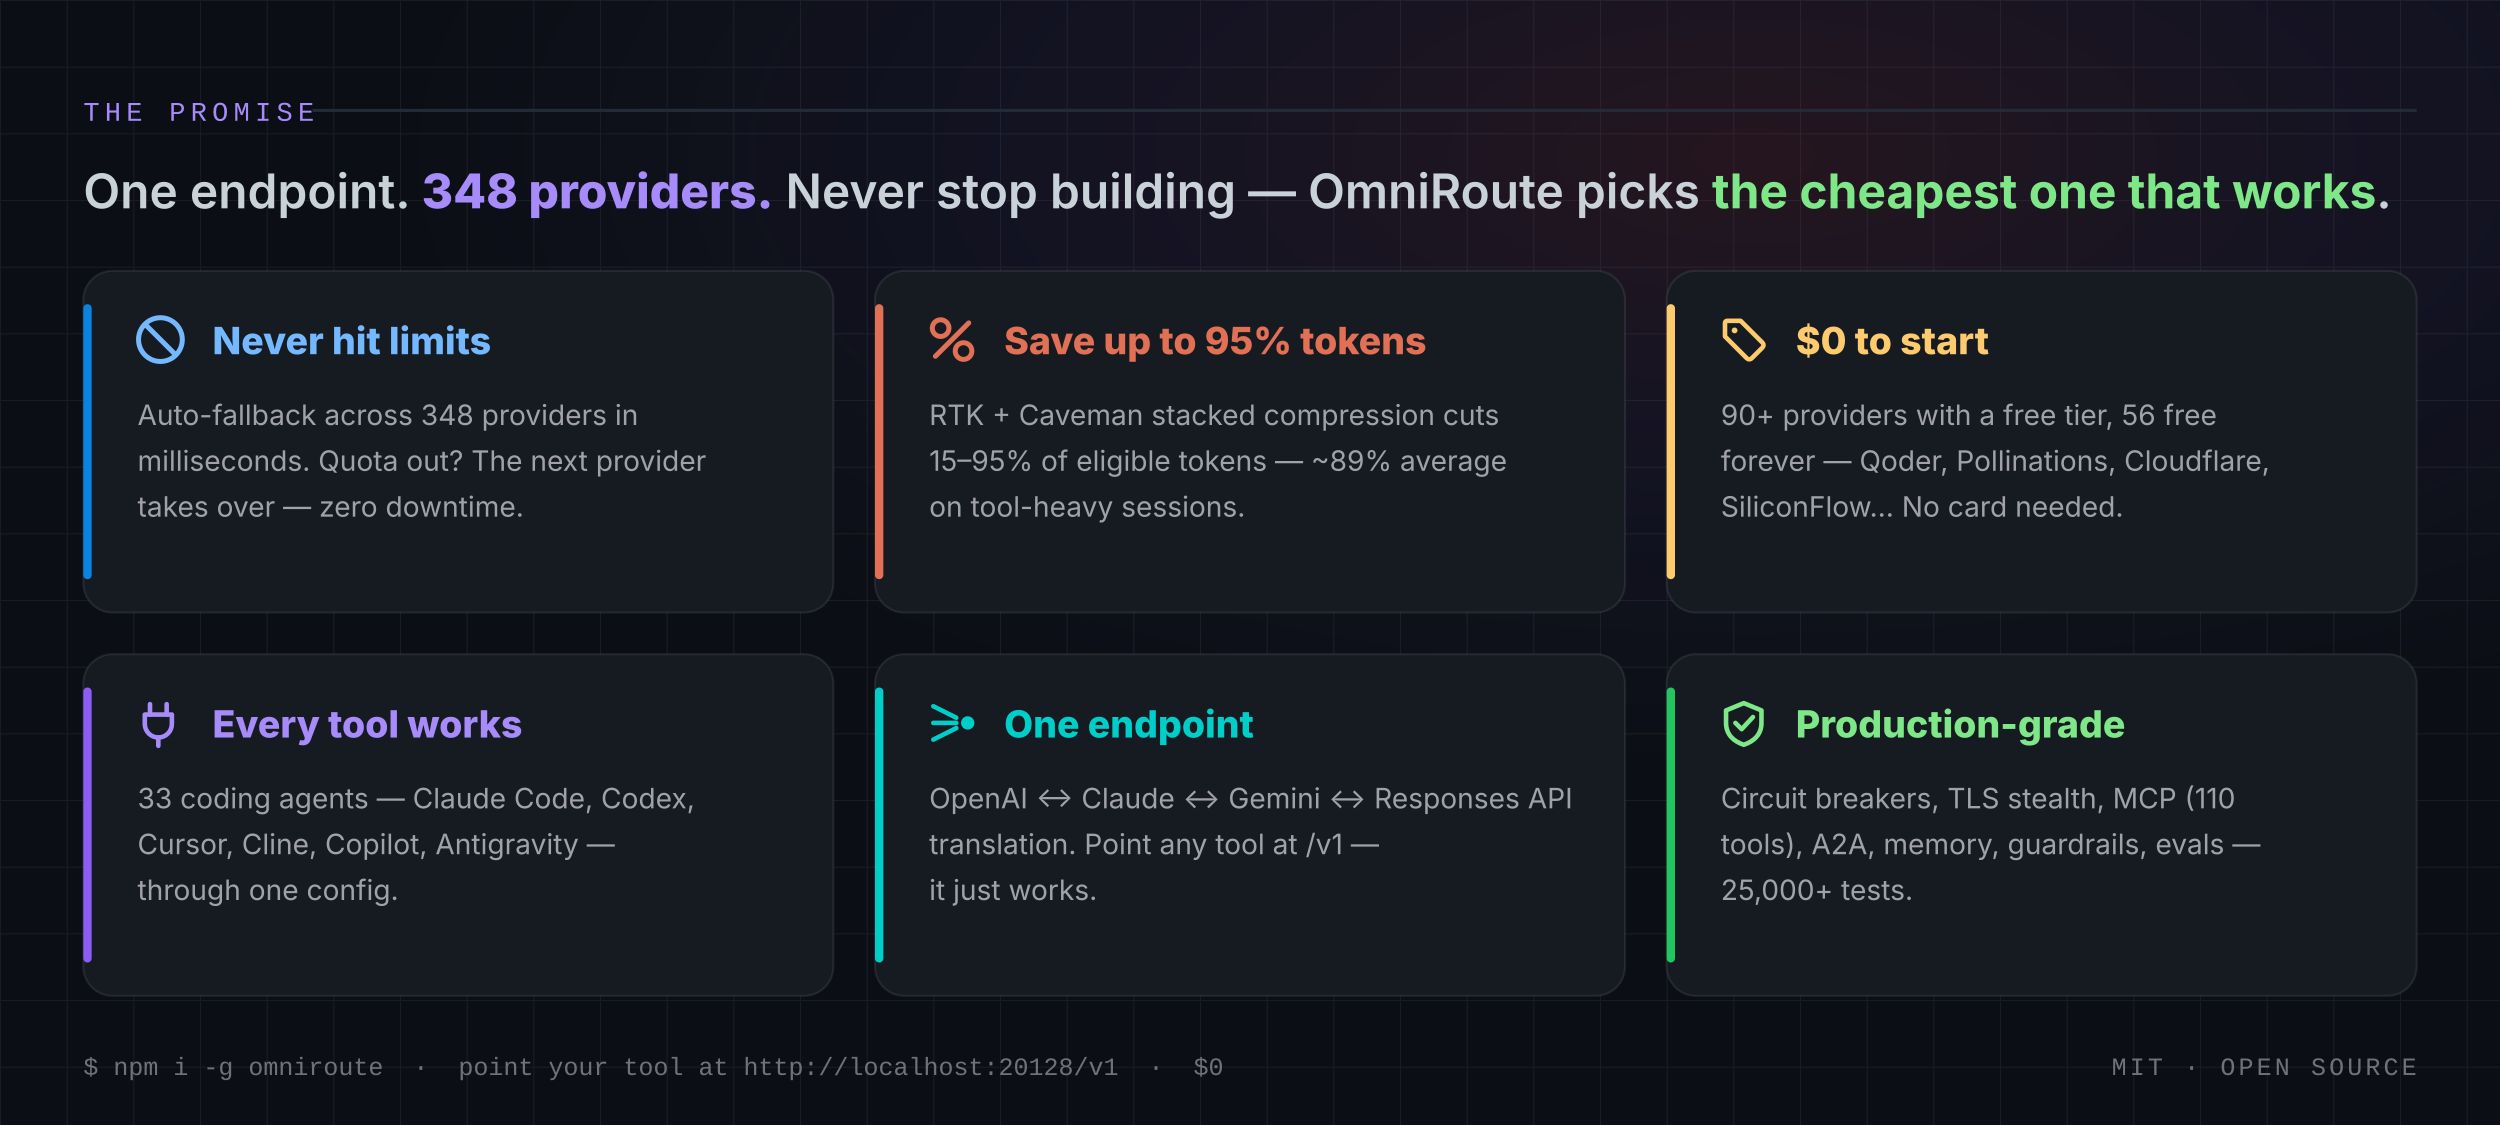
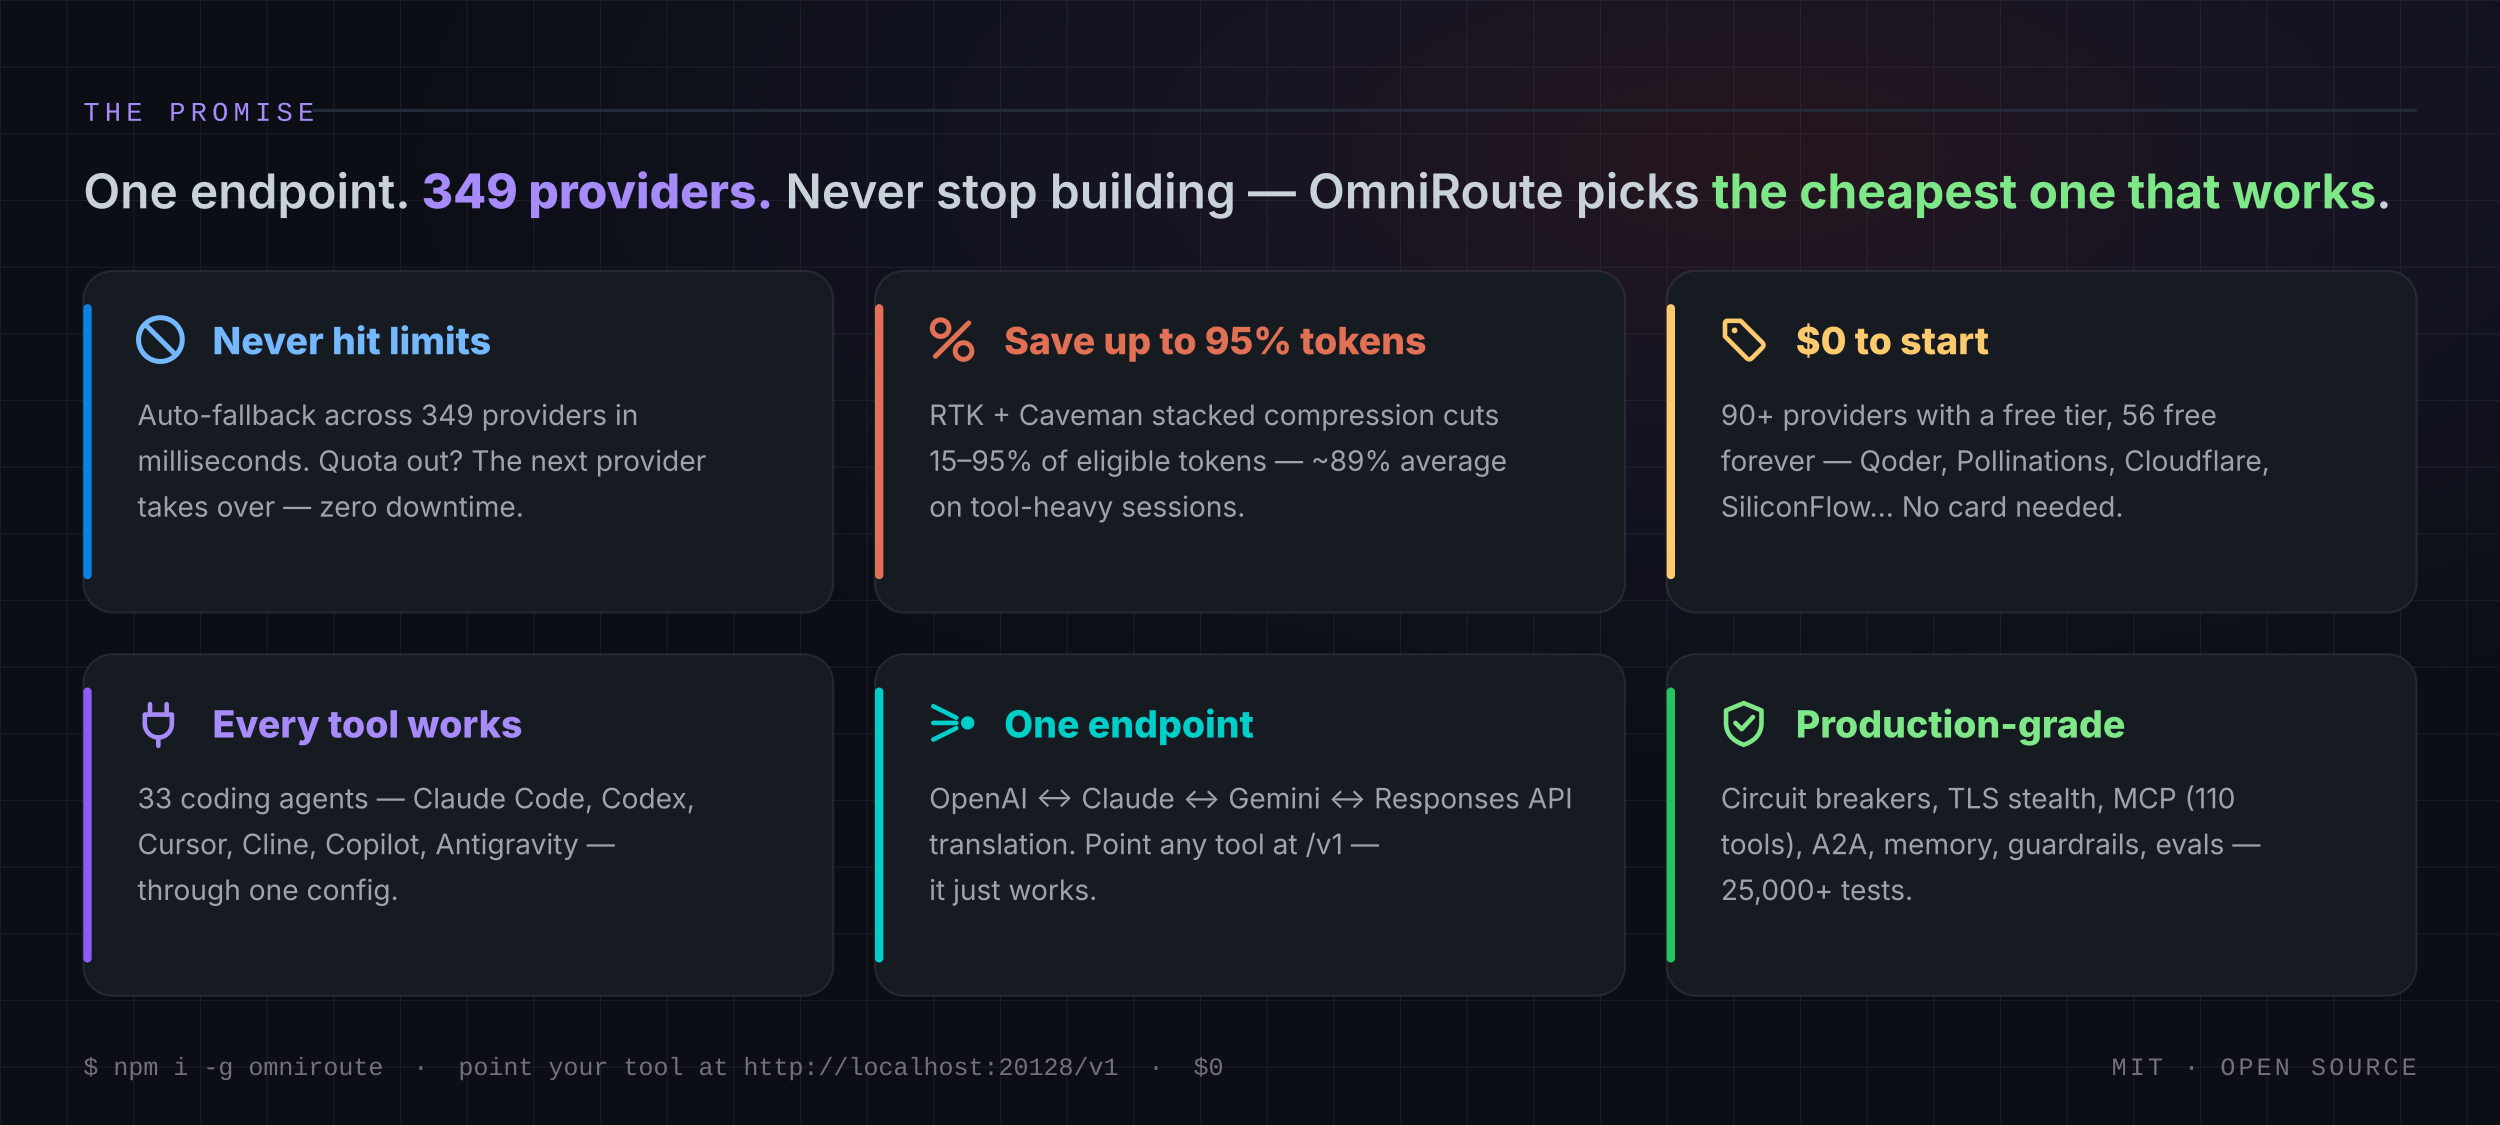
- <svg xmlns="http://www.w3.org/2000/svg" viewBox="0 0 1200 540" role="img" aria-label="The OmniRoute promise: one endpoint, 348 providers — never stop building, OmniRoute picks the cheapest one that works. Six pillars. Never hit limits: auto-fallback across 348 providers in milliseconds, quota out means the next provider takes over with zero downtime. Save up to 95 percent of tokens: RTK plus Caveman stacked compression cuts 15 to 95 percent of eligible tokens, about 89 percent average on tool-heavy sessions. Zero dollars to start: 90+ providers with a free tier, 56 free forever — Qoder, Pollinations, Cloudflare, SiliconFlow — no card needed. Every tool works: 33 coding agents including Claude Code, Codex, Cursor, Cline, Copilot and Antigravity through one config. One endpoint: OpenAI, Claude, Gemini and Responses API translation — point any tool at /v1 and it just works. Production-grade: circuit breakers, TLS stealth, MCP with 110 tools, A2A, memory, guardrails, evals — 25,000+ tests.">
+ <svg xmlns="http://www.w3.org/2000/svg" viewBox="0 0 1200 540" role="img" aria-label="The OmniRoute promise: one endpoint, 349 providers — never stop building, OmniRoute picks the cheapest one that works. Six pillars. Never hit limits: auto-fallback across 349 providers in milliseconds, quota out means the next provider takes over with zero downtime. Save up to 95 percent of tokens: RTK plus Caveman stacked compression cuts 15 to 95 percent of eligible tokens, about 89 percent average on tool-heavy sessions. Zero dollars to start: 90+ providers with a free tier, 56 free forever — Qoder, Pollinations, Cloudflare, SiliconFlow — no card needed. Every tool works: 33 coding agents including Claude Code, Codex, Cursor, Cline, Copilot and Antigravity through one config. One endpoint: OpenAI, Claude, Gemini and Responses API translation — point any tool at /v1 and it just works. Production-grade: circuit breakers, TLS stealth, MCP with 110 tools, A2A, memory, guardrails, evals — 25,000+ tests.">
  <defs>
    <pattern id="gridPaperP" width="32" height="32" patternUnits="userSpaceOnUse">
      <path d="M 32 0 L 0 0 0 32" fill="none" stroke="#ffffff" stroke-opacity="0.06" stroke-width="1" />
    </pattern>
    <radialGradient id="bgGlowP" cx="70%" cy="14%" r="55%">
      <stop offset="0%" stop-color="#e54d5e" stop-opacity="0.12" />
      <stop offset="55%" stop-color="#8b5cf6" stop-opacity="0.06" />
      <stop offset="100%" stop-color="#6366f1" stop-opacity="0" />
    </radialGradient>
  </defs>
  <rect width="1200" height="540" fill="#0b0e14" />
  <rect width="1200" height="540" fill="url(#gridPaperP)" />
  <rect width="1200" height="540" fill="url(#bgGlowP)" />
  <g>
    <text x="40" y="58" font-family="Consolas, 'Courier New', monospace" font-size="13" letter-spacing="2.5" fill="#a78bfa">THE PROMISE</text>
    <line x1="150" y1="53" x2="1160" y2="53" stroke="#232b38" stroke-width="1.5" />
  </g>
  <g>
-     <text x="40" y="100" font-family="Inter, 'Segoe UI', Arial, Helvetica, system-ui, sans-serif" font-size="23" font-weight="600" fill="#c9d1d9">One endpoint. <tspan fill="#a78bfa" font-weight="800">348 providers.</tspan> Never stop building — OmniRoute picks <tspan fill="#7ee787" font-weight="700">the cheapest one that works</tspan>.</text>
+     <text x="40" y="100" font-family="Inter, 'Segoe UI', Arial, Helvetica, system-ui, sans-serif" font-size="23" font-weight="600" fill="#c9d1d9">One endpoint. <tspan fill="#a78bfa" font-weight="800">349 providers.</tspan> Never stop building — OmniRoute picks <tspan fill="#7ee787" font-weight="700">the cheapest one that works</tspan>.</text>
  </g>
  <g font-family="Inter, 'Segoe UI', Arial, Helvetica, system-ui, sans-serif">
    <g>
      <rect x="40" y="130" width="360" height="164" rx="14" fill="#161b22" stroke="#ffffff" stroke-opacity="0.08" stroke-width="1" />
      <rect x="40" y="130" width="360" height="164" rx="14" fill="none" stroke="#74b9ff" stroke-width="1.5" opacity="0">
        <animate attributeName="opacity" values="0;0.9;0;0" keyTimes="0;0.055;0.12;1" dur="12s" begin="3s" repeatCount="indefinite" />
      </rect>
      <rect x="40" y="146" width="4" height="132" rx="2" fill="#0984e3" />
      <g transform="translate(66,152)" stroke="#74b9ff" stroke-width="2.4" fill="none" stroke-linecap="round">
        <circle cx="11" cy="11" r="10.5" />
        <line x1="3.9" y1="3.9" x2="18.1" y2="18.1" />
      </g>
      <text x="102" y="170" font-size="18" font-weight="800" fill="#74b9ff">Never hit limits</text>
-       <text x="66" y="204" font-size="13.5" fill="#a1a1aa">Auto-fallback across 348 providers in</text>
+       <text x="66" y="204" font-size="13.5" fill="#a1a1aa">Auto-fallback across 349 providers in</text>
      <text x="66" y="226" font-size="13.5" fill="#a1a1aa">milliseconds. Quota out? The next provider</text>
      <text x="66" y="248" font-size="13.5" fill="#a1a1aa">takes over — zero downtime.</text>
    </g>
    <g>
      <rect x="420" y="130" width="360" height="164" rx="14" fill="#161b22" stroke="#ffffff" stroke-opacity="0.08" stroke-width="1" />
      <rect x="420" y="130" width="360" height="164" rx="14" fill="none" stroke="#e17055" stroke-width="1.5" opacity="0">
        <animate attributeName="opacity" values="0;0;0.9;0;0" keyTimes="0;0.167;0.222;0.287;1" dur="12s" begin="3s" repeatCount="indefinite" />
      </rect>
      <rect x="420" y="146" width="4" height="132" rx="2" fill="#e17055" />
      <g transform="translate(446,152)" stroke="#e17055" stroke-width="2.4" fill="none" stroke-linecap="round">
        <circle cx="5.5" cy="5.5" r="4" />
        <circle cx="16.5" cy="16.5" r="4" />
        <line x1="19" y1="3" x2="3" y2="19" />
      </g>
      <text x="482" y="170" font-size="18" font-weight="800" fill="#e17055">Save up to 95% tokens</text>
      <text x="446" y="204" font-size="13.5" fill="#a1a1aa">RTK + Caveman stacked compression cuts</text>
      <text x="446" y="226" font-size="13.5" fill="#a1a1aa">15–95% of eligible tokens — ~89% average</text>
      <text x="446" y="248" font-size="13.5" fill="#a1a1aa">on tool-heavy sessions.</text>
    </g>
    <g>
      <rect x="800" y="130" width="360" height="164" rx="14" fill="#161b22" stroke="#ffffff" stroke-opacity="0.08" stroke-width="1" />
      <rect x="800" y="130" width="360" height="164" rx="14" fill="none" stroke="#fdcb6e" stroke-width="1.5" opacity="0">
        <animate attributeName="opacity" values="0;0;0.9;0;0" keyTimes="0;0.334;0.389;0.454;1" dur="12s" begin="3s" repeatCount="indefinite" />
      </rect>
      <rect x="800" y="146" width="4" height="132" rx="2" fill="#fdcb6e" />
      <g transform="translate(826,152)" stroke="#fdcb6e" stroke-width="2.2" fill="none" stroke-linecap="round" stroke-linejoin="round">
        <path d="M 2,9.5 L 2,3 A 1,1 0 0 1 3,2 L 9.5,2 L 20,12.5 A 1.6,1.6 0 0 1 20,14.8 L 14.8,20 A 1.6,1.6 0 0 1 12.5,20 Z" />
        <circle cx="6.6" cy="6.6" r="1.4" fill="#fdcb6e" stroke="none" />
      </g>
      <text x="862" y="170" font-size="18" font-weight="800" fill="#fdcb6e">$0 to start</text>
      <text x="826" y="204" font-size="13.5" fill="#a1a1aa">90+ providers with a free tier, 56 free</text>
      <text x="826" y="226" font-size="13.5" fill="#a1a1aa">forever — Qoder, Pollinations, Cloudflare,</text>
      <text x="826" y="248" font-size="13.5" fill="#a1a1aa">SiliconFlow… No card needed.</text>
    </g>
    <g>
      <rect x="40" y="314" width="360" height="164" rx="14" fill="#161b22" stroke="#ffffff" stroke-opacity="0.08" stroke-width="1" />
      <rect x="40" y="314" width="360" height="164" rx="14" fill="none" stroke="#a78bfa" stroke-width="1.5" opacity="0">
        <animate attributeName="opacity" values="0;0;0.9;0;0" keyTimes="0;0.5;0.555;0.62;1" dur="12s" begin="3s" repeatCount="indefinite" />
      </rect>
      <rect x="40" y="330" width="4" height="132" rx="2" fill="#8b5cf6" />
      <g transform="translate(66,336)" stroke="#a78bfa" stroke-width="2.2" fill="none" stroke-linecap="round" stroke-linejoin="round">
        <path d="M 6,2 L 6,7 M 14,2 L 14,7" />
        <path d="M 3.5,7 L 16.5,7 L 16.5,11.5 A 6.5,6.5 0 0 1 10,18 A 6.5,6.5 0 0 1 3.5,11.5 Z" />
        <path d="M 10,18 L 10,22" />
      </g>
      <text x="102" y="354" font-size="18" font-weight="800" fill="#a78bfa">Every tool works</text>
      <text x="66" y="388" font-size="13.5" fill="#a1a1aa">33 coding agents — Claude Code, Codex,</text>
      <text x="66" y="410" font-size="13.5" fill="#a1a1aa">Cursor, Cline, Copilot, Antigravity —</text>
      <text x="66" y="432" font-size="13.5" fill="#a1a1aa">through one config.</text>
    </g>
    <g>
      <rect x="420" y="314" width="360" height="164" rx="14" fill="#161b22" stroke="#ffffff" stroke-opacity="0.08" stroke-width="1" />
      <rect x="420" y="314" width="360" height="164" rx="14" fill="none" stroke="#00cec9" stroke-width="1.5" opacity="0">
        <animate attributeName="opacity" values="0;0;0.9;0;0" keyTimes="0;0.667;0.722;0.787;1" dur="12s" begin="3s" repeatCount="indefinite" />
      </rect>
      <rect x="420" y="330" width="4" height="132" rx="2" fill="#00cec9" />
      <g transform="translate(446,336)" stroke="#00cec9" stroke-width="2.2" fill="none" stroke-linecap="round">
        <path d="M 2,3 L 13,8.5 M 2,11 L 13,11 M 2,19 L 13,13.5" />
        <circle cx="18.5" cy="11" r="3.2" fill="#00cec9" stroke="none" />
      </g>
      <text x="482" y="354" font-size="18" font-weight="800" fill="#00cec9">One endpoint</text>
      <text x="446" y="388" font-size="13.5" fill="#a1a1aa">OpenAI ↔ Claude ↔ Gemini ↔ Responses API</text>
      <text x="446" y="410" font-size="13.5" fill="#a1a1aa">translation. Point any tool at /v1 —</text>
      <text x="446" y="432" font-size="13.5" fill="#a1a1aa">it just works.</text>
    </g>
    <g>
      <rect x="800" y="314" width="360" height="164" rx="14" fill="#161b22" stroke="#ffffff" stroke-opacity="0.08" stroke-width="1" />
      <rect x="800" y="314" width="360" height="164" rx="14" fill="none" stroke="#7ee787" stroke-width="1.5" opacity="0">
        <animate attributeName="opacity" values="0;0;0.9;0;0" keyTimes="0;0.834;0.889;0.954;1" dur="12s" begin="3s" repeatCount="indefinite" />
      </rect>
      <rect x="800" y="330" width="4" height="132" rx="2" fill="#22c55e" />
      <g transform="translate(826,336)" stroke="#7ee787" stroke-width="2.2" fill="none" stroke-linecap="round" stroke-linejoin="round">
        <path d="M 11,1.5 L 19.5,5 L 19.5,11 C 19.5,16.5 16,19.8 11,21.5 C 6,19.8 2.5,16.5 2.5,11 L 2.5,5 Z" />
        <path d="M 7,11 L 10,14 L 15.4,8.2" />
      </g>
      <text x="862" y="354" font-size="18" font-weight="800" fill="#7ee787">Production-grade</text>
      <text x="826" y="388" font-size="13.5" fill="#a1a1aa">Circuit breakers, TLS stealth, MCP (110</text>
      <text x="826" y="410" font-size="13.5" fill="#a1a1aa">tools), A2A, memory, guardrails, evals —</text>
      <text x="826" y="432" font-size="13.5" fill="#a1a1aa">25,000+ tests.</text>
    </g>
  </g>
  <g>
    <text x="40" y="516" font-family="Consolas, 'Courier New', monospace" font-size="12" fill="#71717a">$ npm i -g omniroute  ·  point your tool at http://localhost:20128/v1  ·  $0</text>
    <text x="1160" y="516" text-anchor="end" font-family="Consolas, 'Courier New', monospace" font-size="12" letter-spacing="1.5" fill="#71717a">MIT · OPEN SOURCE</text>
  </g>
</svg>
